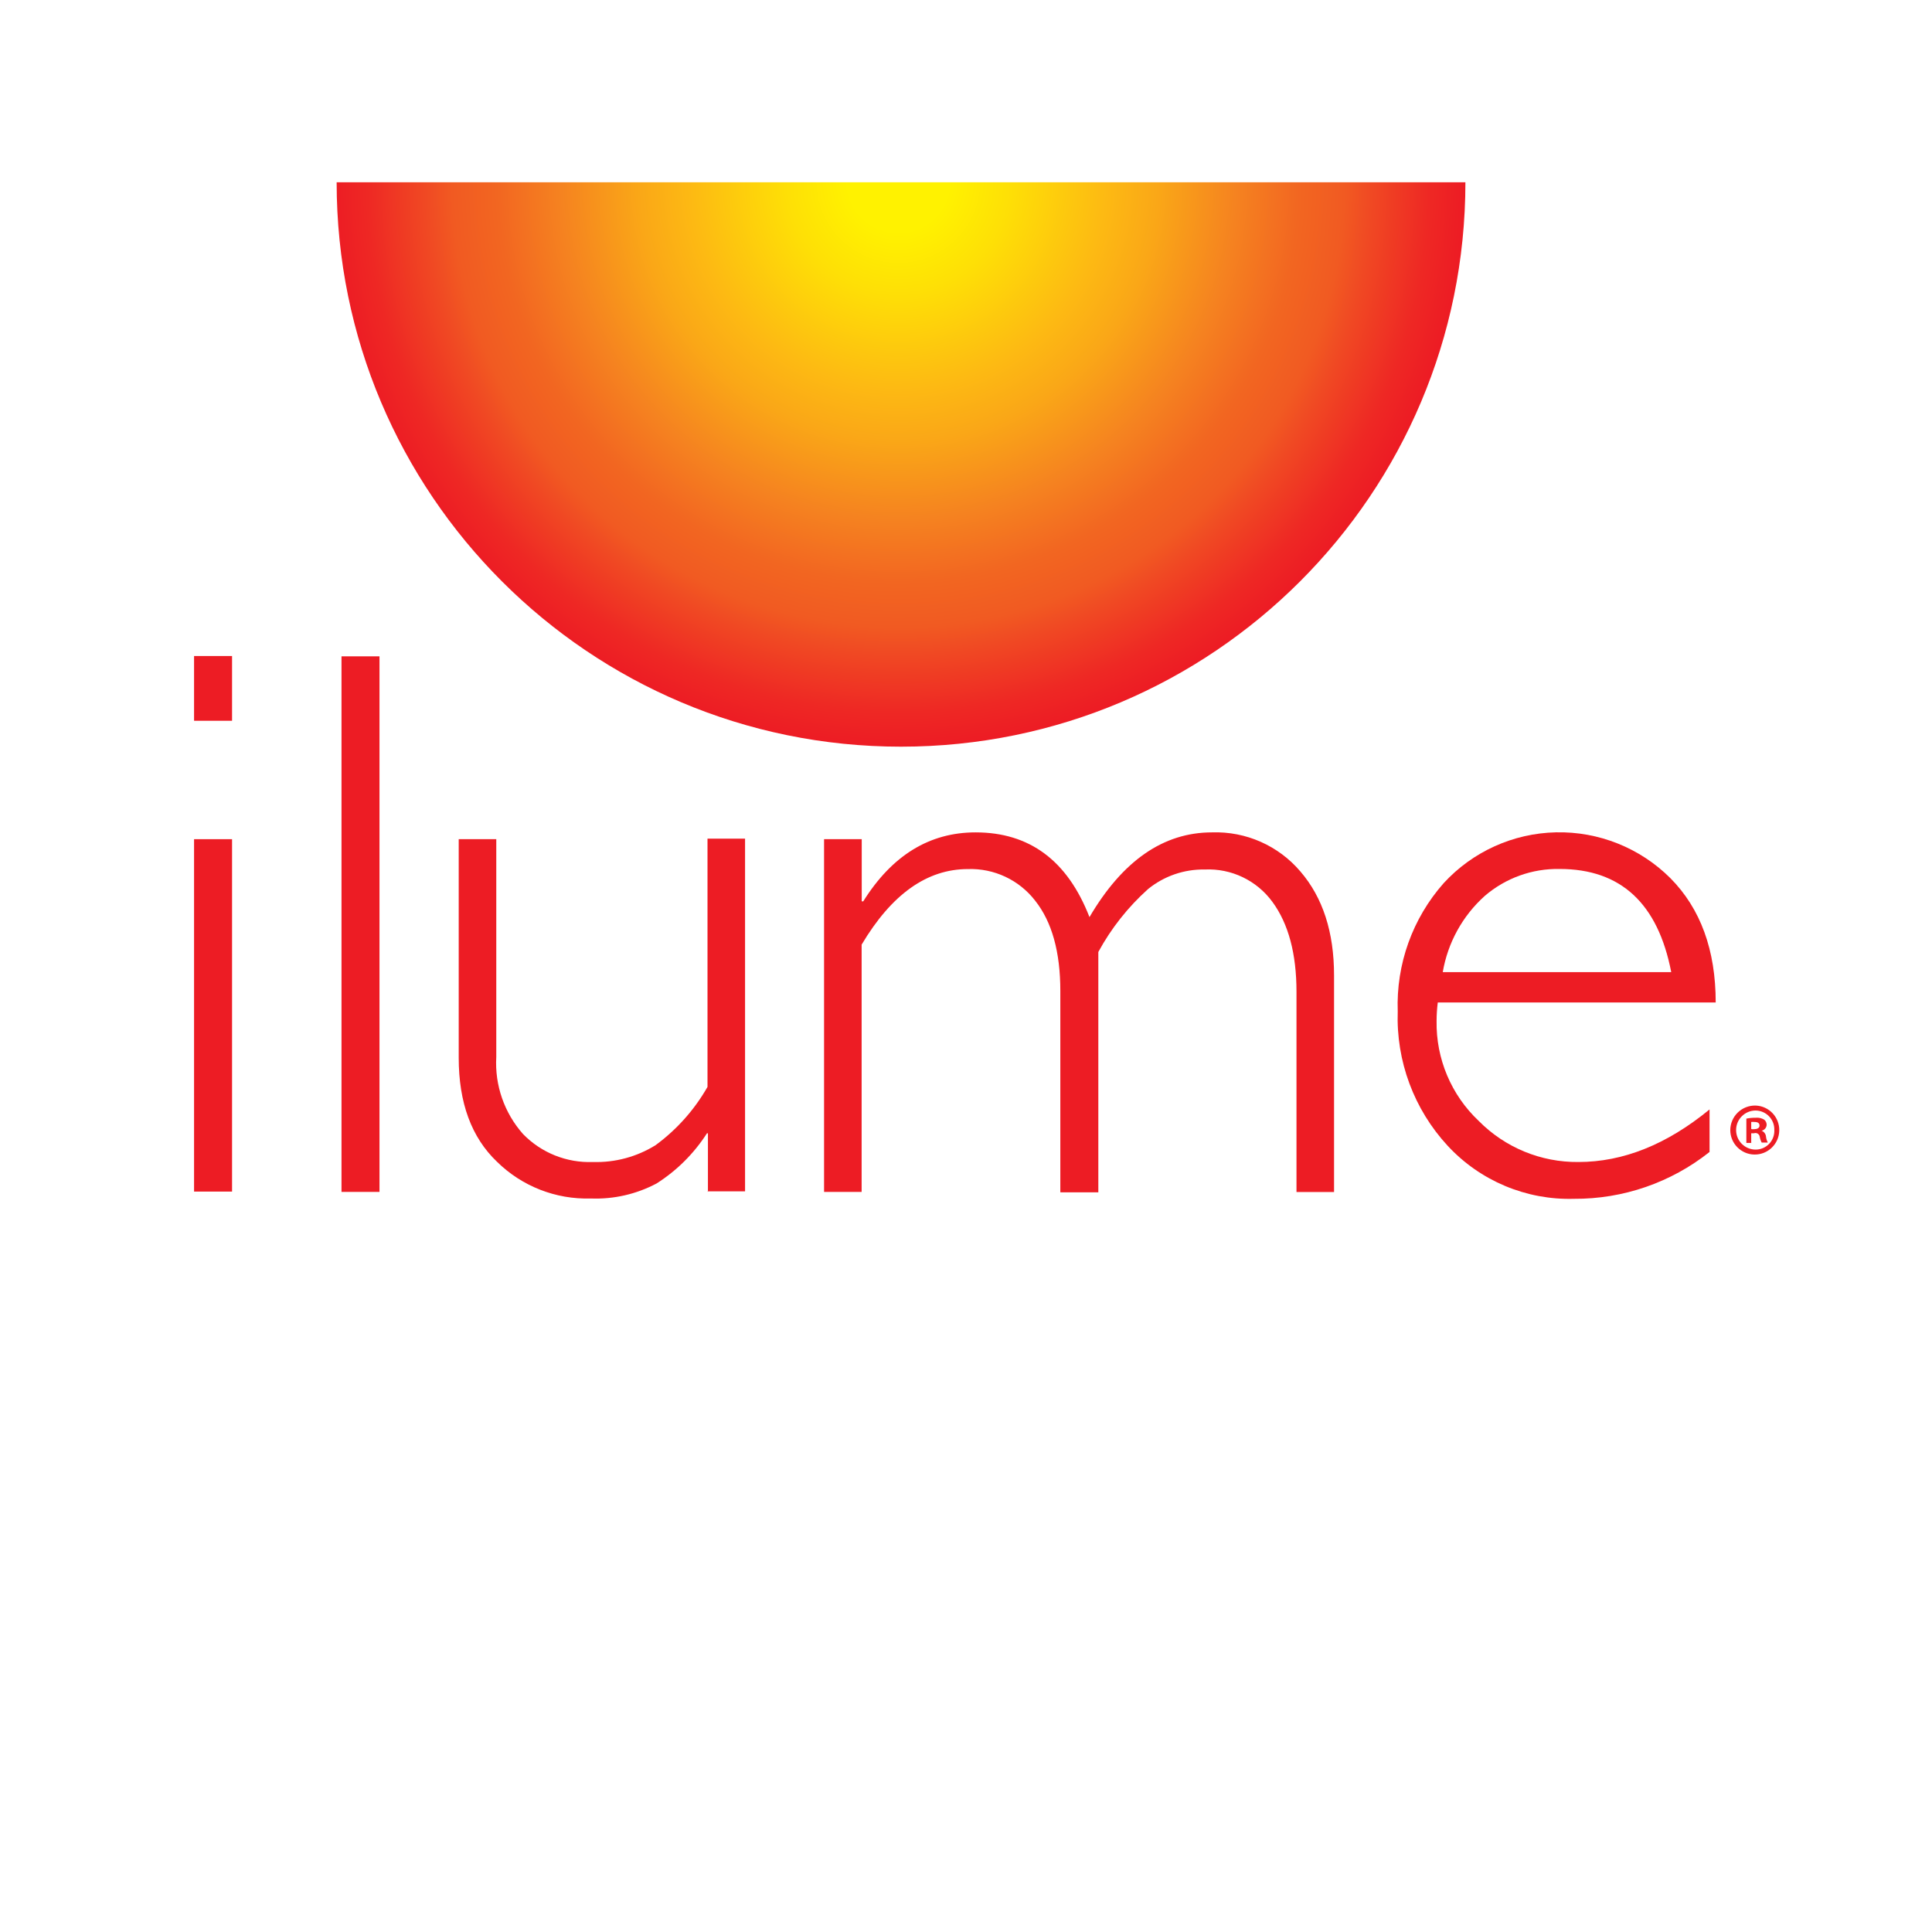
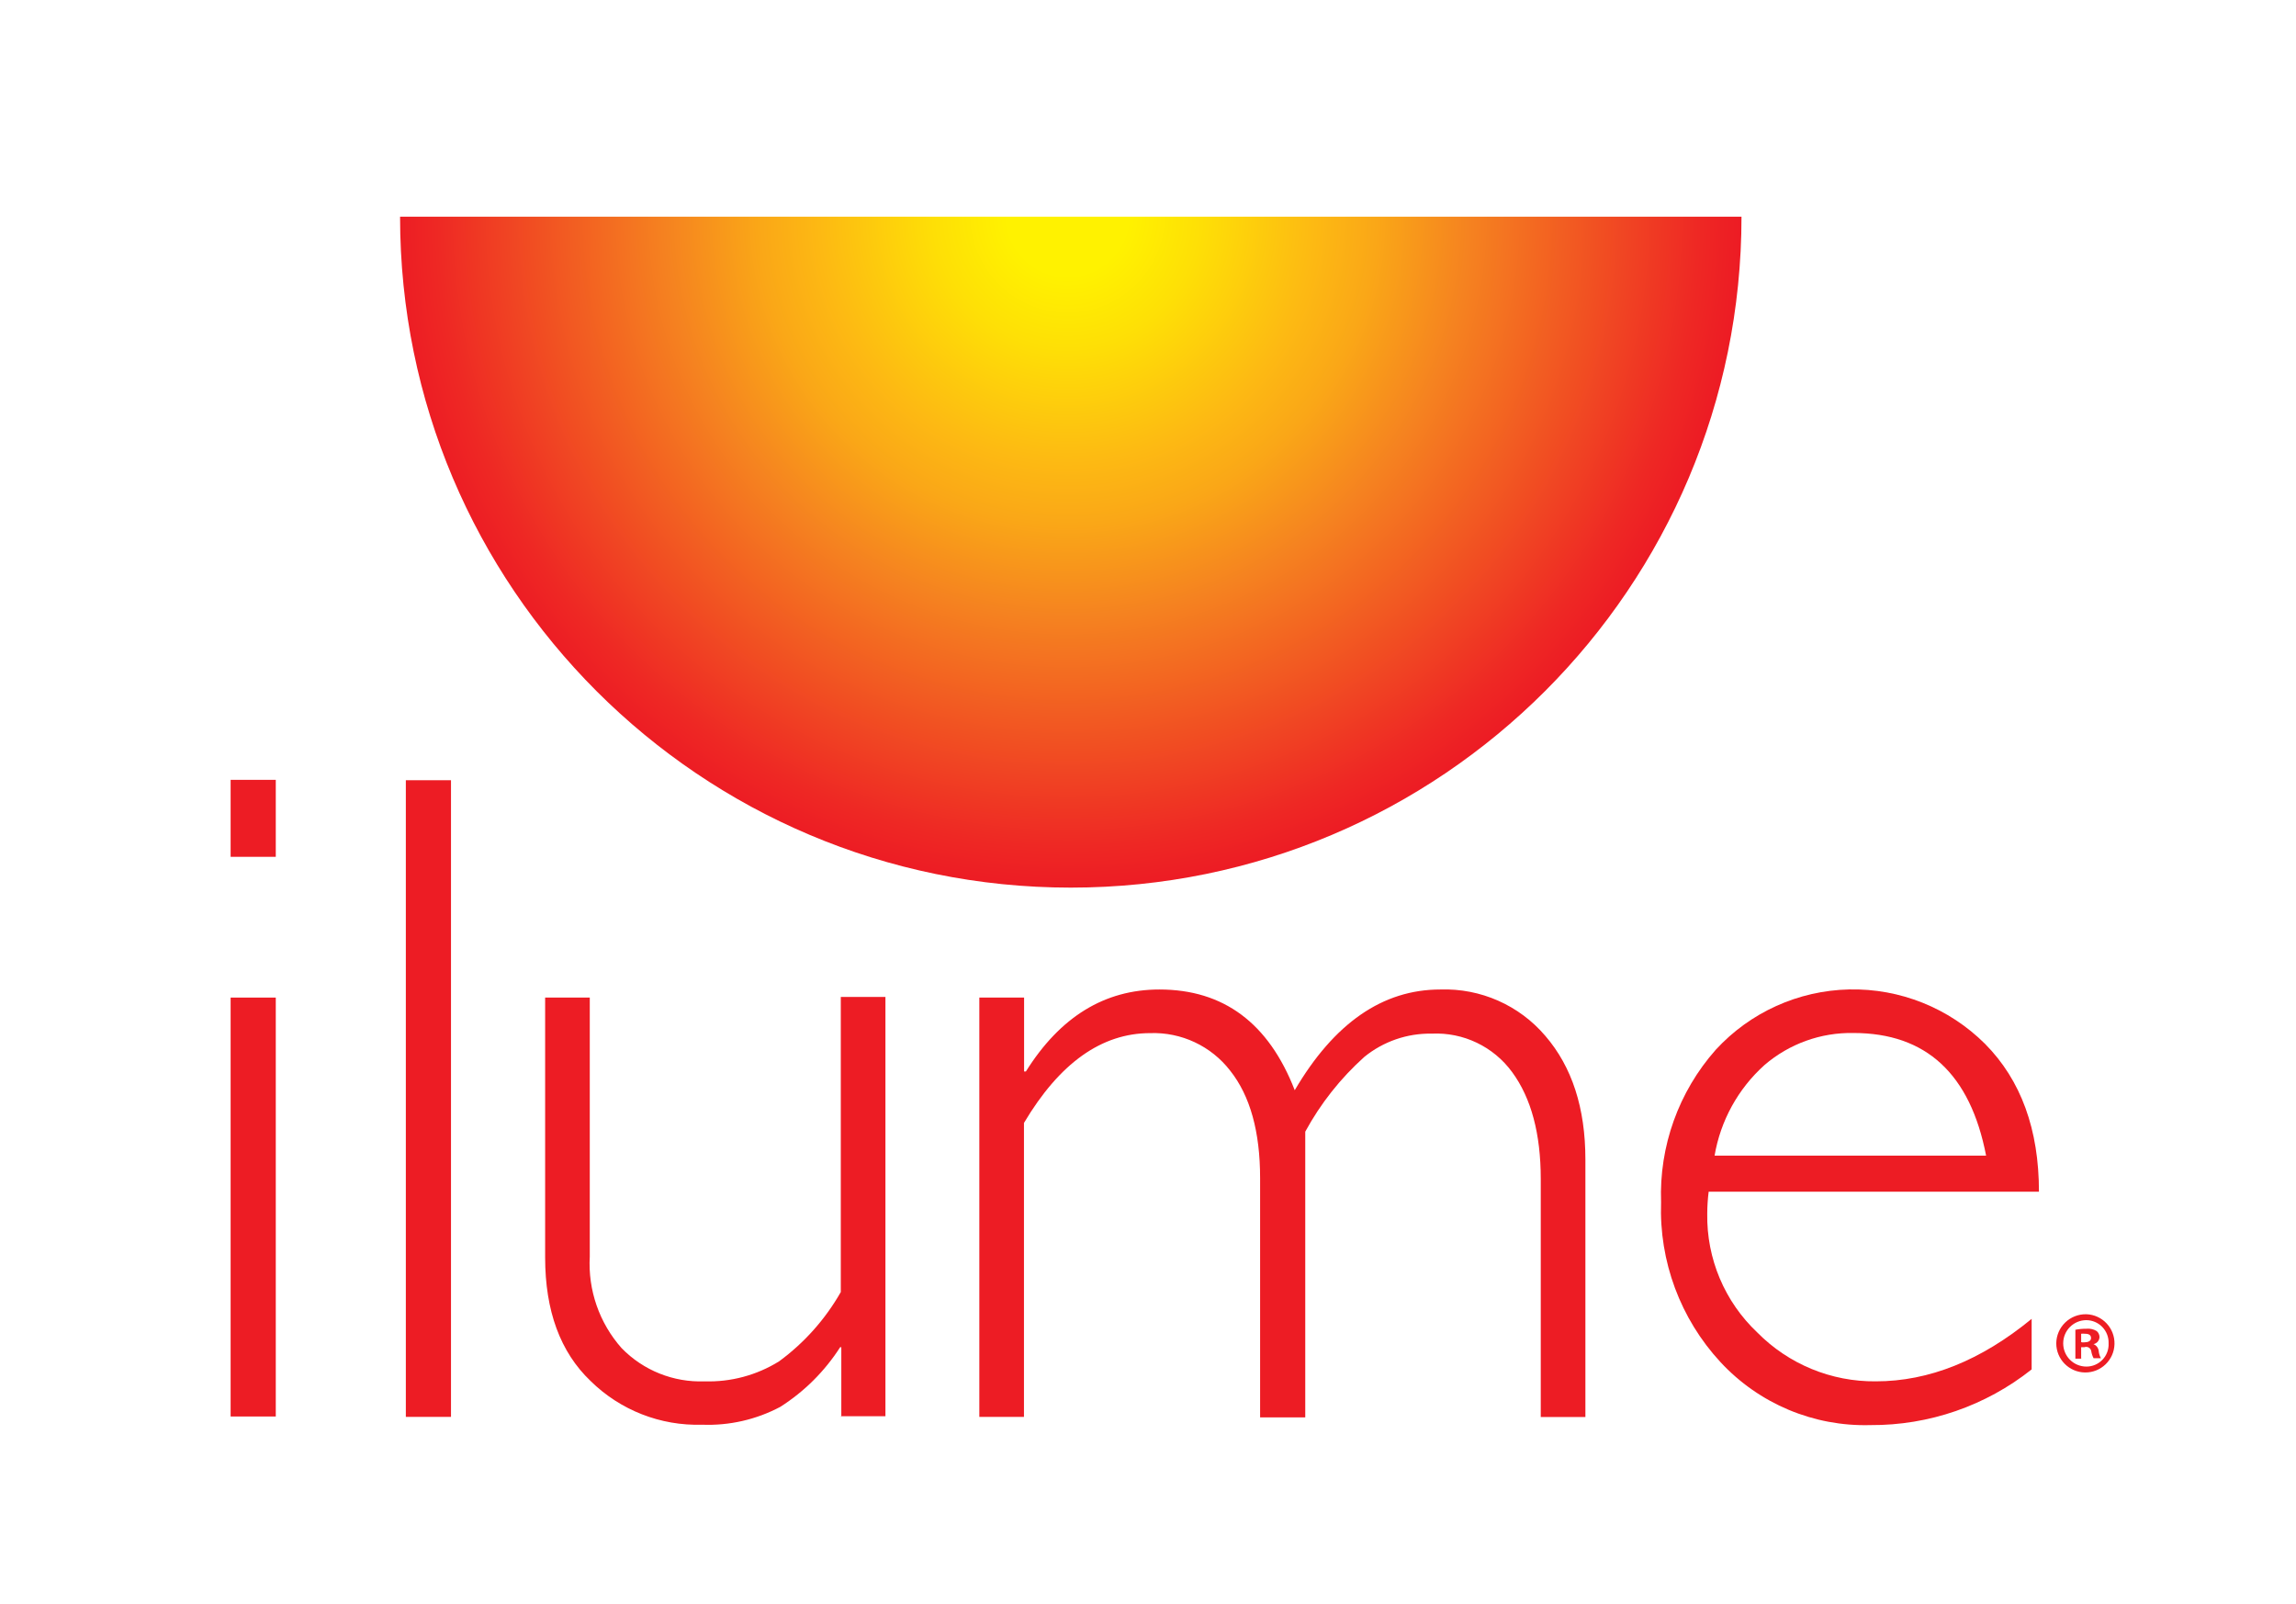
- <svg xmlns="http://www.w3.org/2000/svg" id="Layer_1_copy" data-name="Layer 1 copy" viewBox="0 0 179 179">
+ <svg xmlns="http://www.w3.org/2000/svg" id="Layer_1_copy" data-name="Layer 1 copy" viewBox="0 0 179 125">
  <defs>
-     <style>.cls-1{fill:url(#radial-gradient);}.cls-2{fill:#ed1c24;}.cls-3{fill:none;}</style>
+     <style>
+       .cls-1{fill:url(#radial-gradient);}.cls-2{fill:#ed1c24;}.cls-3{fill:none;}
+     </style>
    <radialGradient id="radial-gradient" cx="289.73" cy="345.77" r="52.34" gradientUnits="userSpaceOnUse">
      <stop offset="0.09" stop-color="#fff200" />
      <stop offset="0.2" stop-color="#fedf06" />
      <stop offset="0.37" stop-color="#fdb913" />
      <stop offset="0.46" stop-color="#faa717" />
      <stop offset="0.6" stop-color="#f58220" />
-       <stop offset="0.71" stop-color="#f26621" />
-       <stop offset="0.79" stop-color="#f15a22" />
-       <stop offset="0.84" stop-color="#f04823" />
      <stop offset="0.94" stop-color="#ee2824" />
      <stop offset="1" stop-color="#ed1c24" />
    </radialGradient>
  </defs>
  <path class="cls-1" d="M237.69,345.89a52.29,52.29,0,0,0,104.58,0H237.69Z" transform="translate(-206.5 -329)" />
  <path class="cls-2" d="M369.16,431.43a2.27,2.27,0,1,1-2.35,2.26,2.29,2.29,0,0,1,2.33-2.26h0Zm0,0.46a1.81,1.81,0,0,0,0,3.62,1.73,1.73,0,0,0,1.73-1.81,1.75,1.75,0,0,0-1.74-1.81h0Zm-0.34,3h-0.52v-2.25a4.35,4.35,0,0,1,.87-0.08,1.28,1.28,0,0,1,.79.18,0.61,0.61,0,0,1,.22.48,0.58,0.58,0,0,1-.47.54v0a0.65,0.65,0,0,1,.41.55,1.48,1.48,0,0,0,.17.55h-0.57a1.77,1.77,0,0,1-.18-0.54A0.4,0.4,0,0,0,369,434h-0.25v0.9Zm0-1.27H369c0.29,0,.52-0.1.52-0.33s-0.15-.34-0.48-0.34a1.2,1.2,0,0,0-.29,0v0.65Z" transform="translate(-206.5 -329)" />
  <path class="cls-2" d="M228,395.78h-3.52v-6H228m0,16.94v32.68h-3.52V406.75H228Z" transform="translate(-206.5 -329)" />
  <path class="cls-2" d="M241.66,389.81v49.62h-3.52V389.81h3.52Z" transform="translate(-206.5 -329)" />
  <path class="cls-2" d="M272.09,439.43V434H272a15.31,15.31,0,0,1-4.67,4.65,12,12,0,0,1-6.09,1.39,11.87,11.87,0,0,1-8.7-3.41Q249,433.25,249,427V406.75h3.48v20.18a9.91,9.91,0,0,0,2.48,7.14,8.57,8.57,0,0,0,6.47,2.59,10.39,10.39,0,0,0,5.81-1.56,17.36,17.36,0,0,0,4.81-5.4v-23h3.48v32.68h-3.48Z" transform="translate(-206.5 -329)" />
  <path class="cls-2" d="M286.34,406.75v5.76h0.14q4-6.39,10.41-6.39,7.5,0,10.55,7.85,4.61-7.85,11.35-7.85a10.29,10.29,0,0,1,8.19,3.62q3.12,3.62,3.12,9.63v20.07h-3.48V420.89q0-5.29-2.23-8.33a7.33,7.33,0,0,0-6.27-3,8.1,8.1,0,0,0-5.25,1.81,21.85,21.85,0,0,0-4.61,5.83v22.27h-3.52V420.82q0-5.43-2.33-8.37a7.55,7.55,0,0,0-6.24-2.93q-5.68,0-9.84,7v22.91h-3.48V406.75h3.48Z" transform="translate(-206.5 -329)" />
  <path class="cls-2" d="M365.46,421.88H339.71a14,14,0,0,0-.11,1.71,12.44,12.44,0,0,0,3.91,9.27,12.79,12.79,0,0,0,9.23,3.8q6.22,0,12.15-4.87v3.94a20,20,0,0,1-12.57,4.34,15.35,15.35,0,0,1-11.69-4.91A17.45,17.45,0,0,1,336,422.7a17,17,0,0,1,4.26-11.88,14.56,14.56,0,0,1,21-.46Q365.46,414.6,365.46,421.88Zm-25.29-2.81h21.17q-1.85-9.56-10.34-9.56a10.34,10.34,0,0,0-6.94,2.5A12.25,12.25,0,0,0,340.17,419.08Z" transform="translate(-206.5 -329)" />
  <rect class="cls-3" width="179" height="179" />
</svg>
